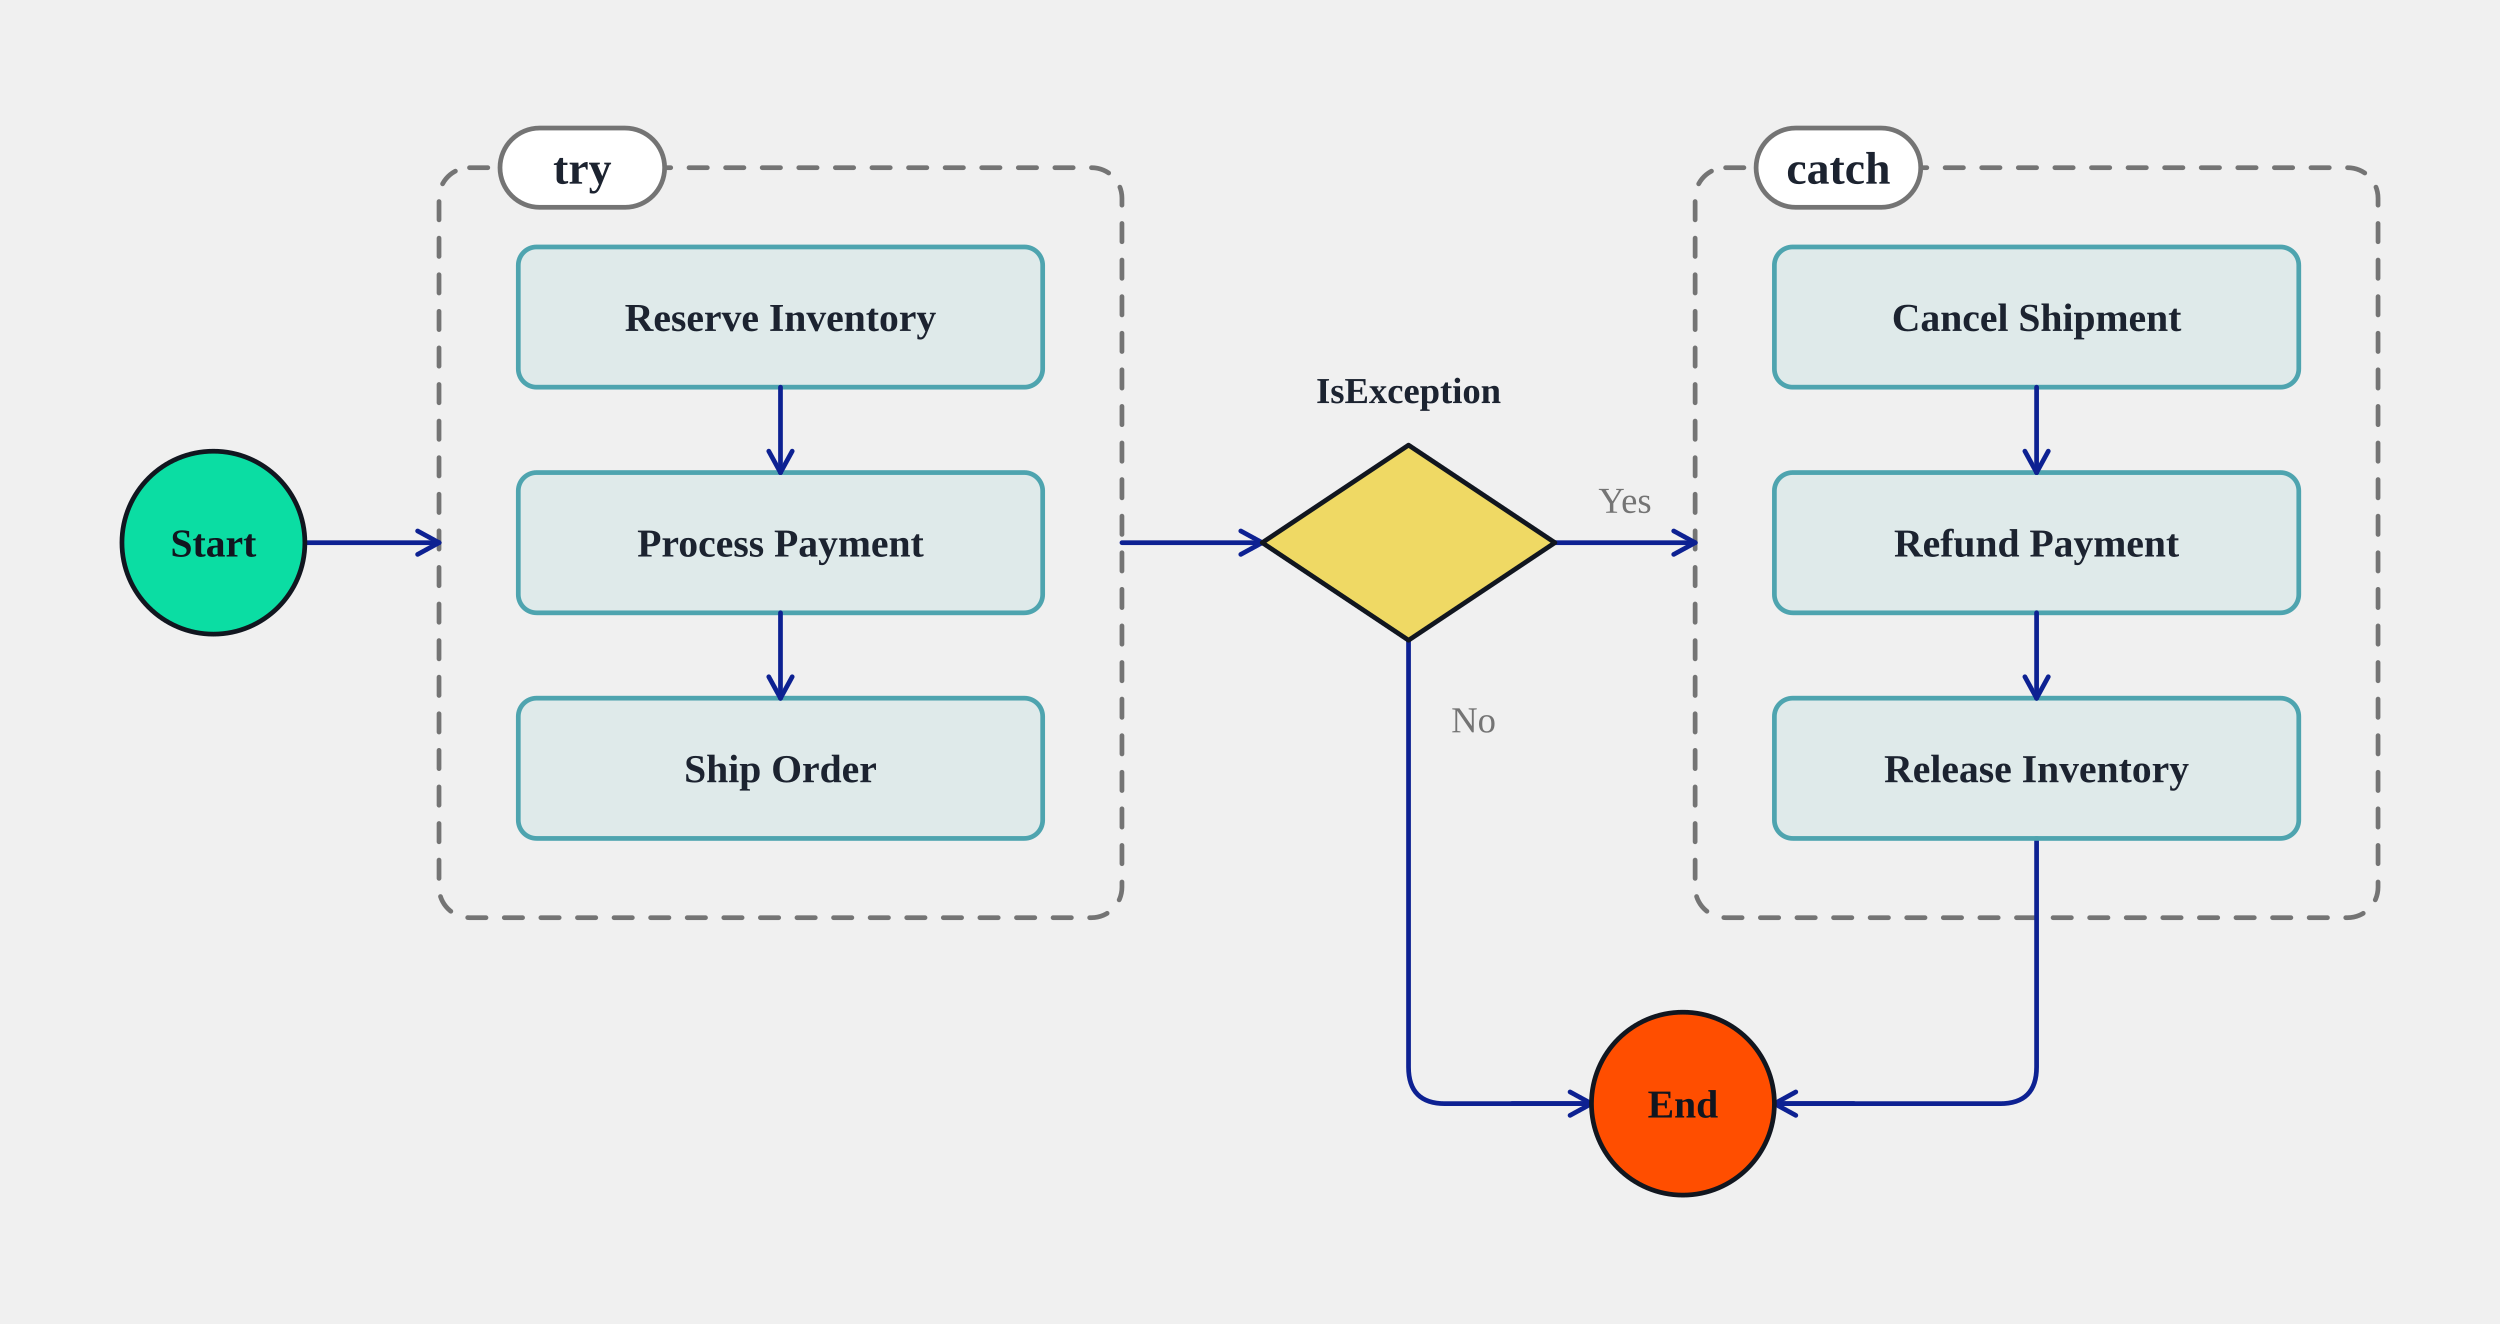
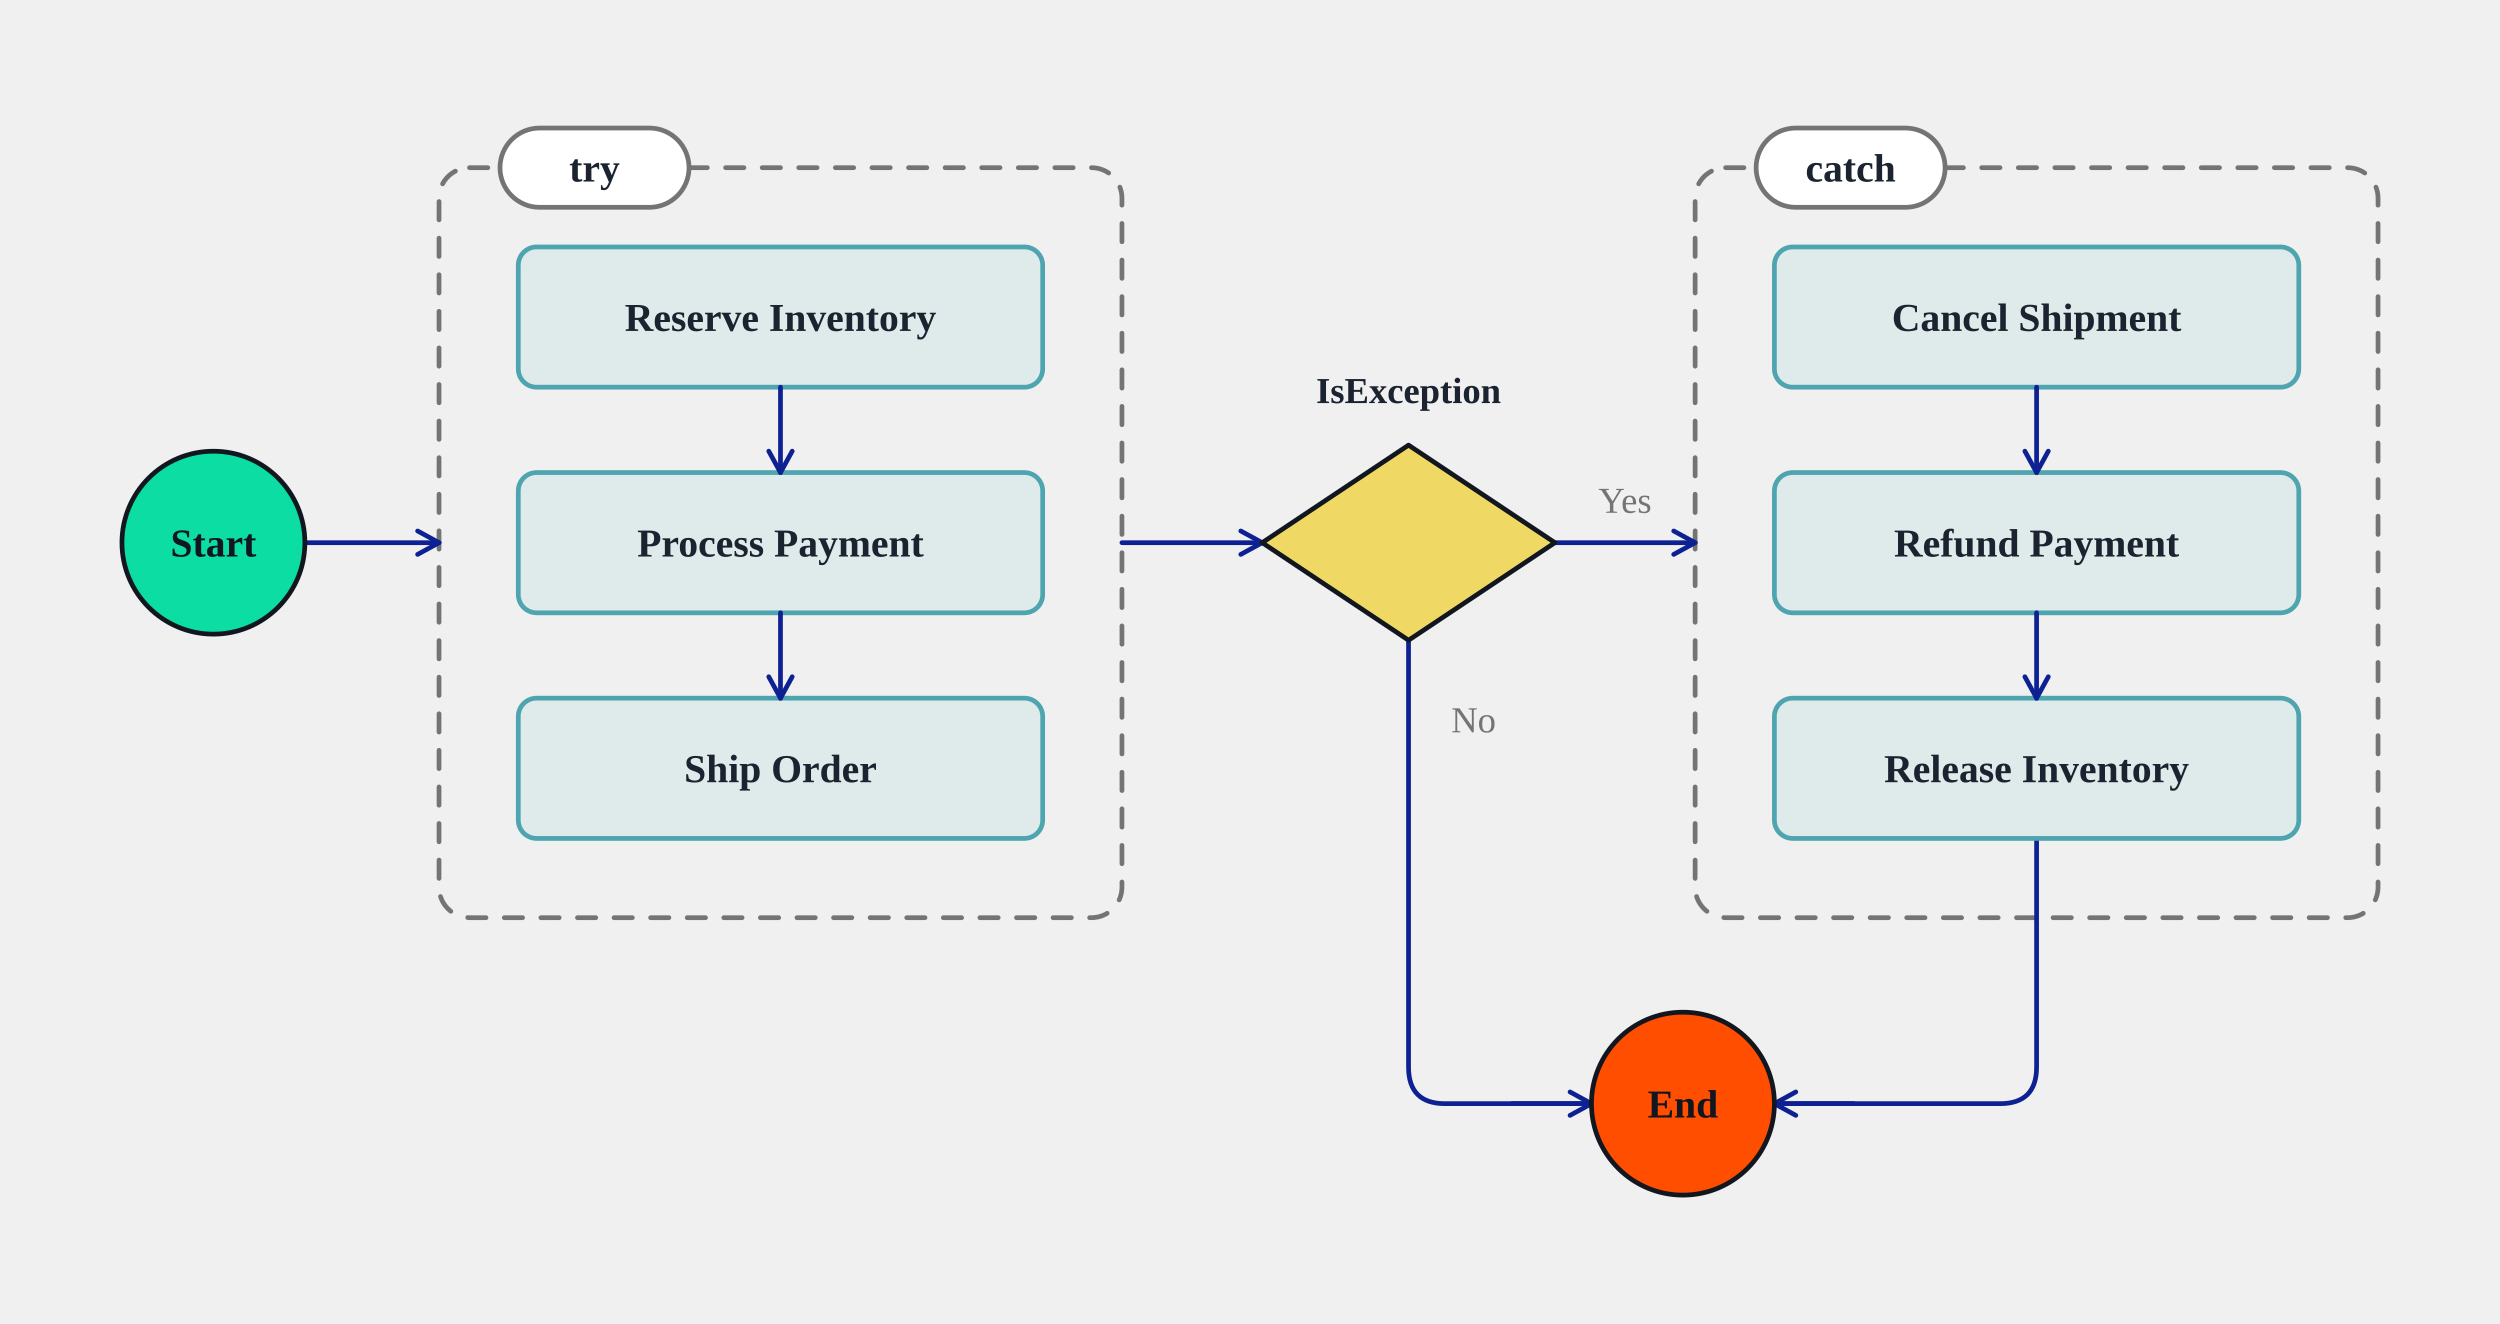
<svg xmlns="http://www.w3.org/2000/svg" viewBox="0 8 820 434" role="img" aria-labelledby="workflow-compensation-title workflow-compensation-desc">
  <g class="d-region">
    <rect class="d-panel" x="144" y="63" width="224" height="246" rx="10" fill="none" stroke="#747474" stroke-width="1.55" stroke-linejoin="round" stroke-linecap="round" stroke-dasharray="6 6" />
    <g class="d-pill">
-       <rect x="164" y="50" width="54" height="26" rx="13" fill="#ffffff" stroke="#747474" stroke-width="1.55" stroke-linejoin="round" stroke-linecap="round" />
-       <text x="191" y="68.25" text-anchor="middle" font-size="15" font-weight="600" fill="#1c2330">try</text>
+       <rect x="164" y="50" width="62" height="26" rx="13" fill="#ffffff" stroke="#747474" stroke-width="1.55" stroke-linejoin="round" stroke-linecap="round" />
+       <text x="195" y="67.55" text-anchor="middle" font-size="13" font-weight="600" fill="#1c2330">try</text>
    </g>
  </g>
  <g class="d-region">
    <rect class="d-panel" x="556" y="63" width="224" height="246" rx="10" fill="none" stroke="#747474" stroke-width="1.55" stroke-linejoin="round" stroke-linecap="round" stroke-dasharray="6 6" />
    <g class="d-pill">
-       <rect x="576" y="50" width="54" height="26" rx="13" fill="#ffffff" stroke="#747474" stroke-width="1.55" stroke-linejoin="round" stroke-linecap="round" />
-       <text x="603" y="68.25" text-anchor="middle" font-size="15" font-weight="600" fill="#1c2330">catch</text>
+       <rect x="576" y="50" width="62" height="26" rx="13" fill="#ffffff" stroke="#747474" stroke-width="1.55" stroke-linejoin="round" stroke-linecap="round" />
+       <text x="607" y="67.55" text-anchor="middle" font-size="13" font-weight="600" fill="#1c2330">catch</text>
    </g>
  </g>
  <g class="d-arrow">
    <line x1="100" y1="186" x2="144" y2="186" stroke="#0D2192" stroke-width="1.55" stroke-linecap="round" stroke-linejoin="round" fill="none" />
    <polyline points="136.98,189.84 144,186 136.98,182.16" stroke="#0D2192" stroke-width="1.55" stroke-linecap="round" stroke-linejoin="round" fill="none" />
  </g>
  <g class="d-arrow">
    <line x1="368" y1="186" x2="414" y2="186" stroke="#0D2192" stroke-width="1.55" stroke-linecap="round" stroke-linejoin="round" fill="none" />
    <polyline points="406.98,189.84 414,186 406.98,182.16" stroke="#0D2192" stroke-width="1.55" stroke-linecap="round" stroke-linejoin="round" fill="none" />
  </g>
  <g class="d-arrow">
    <line x1="510" y1="186" x2="556" y2="186" stroke="#0D2192" stroke-width="1.55" stroke-linecap="round" stroke-linejoin="round" fill="none" />
    <polyline points="548.98,189.84 556,186 548.98,182.16" stroke="#0D2192" stroke-width="1.55" stroke-linecap="round" stroke-linejoin="round" fill="none" />
  </g>
  <g class="d-elbow-arrow">
    <path class="d-run" d="M462,218 L462,358 Q462,370 474,370 L522,370" fill="none" stroke="#0D2192" stroke-width="1.55" stroke-linecap="round" />
    <g class="d-arrow">
      <line x1="496" y1="370" x2="522" y2="370" stroke="#0D2192" stroke-width="1.55" stroke-linecap="round" stroke-linejoin="round" fill="none" />
      <polyline points="514.98,373.84 522,370 514.98,366.16" stroke="#0D2192" stroke-width="1.55" stroke-linecap="round" stroke-linejoin="round" fill="none" />
    </g>
  </g>
  <g class="d-elbow-arrow">
    <path class="d-run" d="M668,283 L668,358 Q668,370 656,370 L582,370" fill="none" stroke="#0D2192" stroke-width="1.55" stroke-linecap="round" />
    <g class="d-arrow">
      <line x1="608" y1="370" x2="582" y2="370" stroke="#0D2192" stroke-width="1.55" stroke-linecap="round" stroke-linejoin="round" fill="none" />
      <polyline points="589.02,366.16 582,370 589.02,373.84" stroke="#0D2192" stroke-width="1.55" stroke-linecap="round" stroke-linejoin="round" fill="none" />
    </g>
  </g>
  <g>
    <g class="d-box">
      <rect x="170" y="89" width="172" height="46" rx="6" fill="#D3E6E6" fill-opacity="0.6" stroke="#4EA4AF" stroke-width="1.55" stroke-linejoin="round" stroke-linecap="round" />
      <text x="256" y="116.55" text-anchor="middle" font-size="13" font-weight="600" fill="#1c2330">Reserve Inventory</text>
    </g>
    <g class="d-box">
      <rect x="170" y="163" width="172" height="46" rx="6" fill="#D3E6E6" fill-opacity="0.6" stroke="#4EA4AF" stroke-width="1.55" stroke-linejoin="round" stroke-linecap="round" />
      <text x="256" y="190.55" text-anchor="middle" font-size="13" font-weight="600" fill="#1c2330">Process Payment</text>
    </g>
    <g class="d-box">
      <rect x="170" y="237" width="172" height="46" rx="6" fill="#D3E6E6" fill-opacity="0.6" stroke="#4EA4AF" stroke-width="1.55" stroke-linejoin="round" stroke-linecap="round" />
      <text x="256" y="264.55" text-anchor="middle" font-size="13" font-weight="600" fill="#1c2330">Ship Order</text>
    </g>
  </g>
  <g>
    <g class="d-arrow">
      <line x1="256" y1="135" x2="256" y2="163" stroke="#0D2192" stroke-width="1.55" stroke-linecap="round" stroke-linejoin="round" fill="none" />
      <polyline points="252.16,155.98 256,163 259.84,155.98" stroke="#0D2192" stroke-width="1.55" stroke-linecap="round" stroke-linejoin="round" fill="none" />
    </g>
    <g class="d-arrow">
      <line x1="256" y1="209" x2="256" y2="237" stroke="#0D2192" stroke-width="1.55" stroke-linecap="round" stroke-linejoin="round" fill="none" />
      <polyline points="252.16,229.98 256,237 259.84,229.98" stroke="#0D2192" stroke-width="1.55" stroke-linecap="round" stroke-linejoin="round" fill="none" />
    </g>
  </g>
  <g>
    <g class="d-box">
      <rect x="582" y="89" width="172" height="46" rx="6" fill="#D3E6E6" fill-opacity="0.6" stroke="#4EA4AF" stroke-width="1.55" stroke-linejoin="round" stroke-linecap="round" />
      <text x="668" y="116.55" text-anchor="middle" font-size="13" font-weight="600" fill="#1c2330">Cancel Shipment</text>
    </g>
    <g class="d-box">
      <rect x="582" y="163" width="172" height="46" rx="6" fill="#D3E6E6" fill-opacity="0.6" stroke="#4EA4AF" stroke-width="1.55" stroke-linejoin="round" stroke-linecap="round" />
      <text x="668" y="190.55" text-anchor="middle" font-size="13" font-weight="600" fill="#1c2330">Refund Payment</text>
    </g>
    <g class="d-box">
      <rect x="582" y="237" width="172" height="46" rx="6" fill="#D3E6E6" fill-opacity="0.6" stroke="#4EA4AF" stroke-width="1.55" stroke-linejoin="round" stroke-linecap="round" />
      <text x="668" y="264.55" text-anchor="middle" font-size="13" font-weight="600" fill="#1c2330">Release Inventory</text>
    </g>
  </g>
  <g>
    <g class="d-arrow">
      <line x1="668" y1="135" x2="668" y2="163" stroke="#0D2192" stroke-width="1.55" stroke-linecap="round" stroke-linejoin="round" fill="none" />
      <polyline points="664.16,155.98 668,163 671.84,155.98" stroke="#0D2192" stroke-width="1.55" stroke-linecap="round" stroke-linejoin="round" fill="none" />
    </g>
    <g class="d-arrow">
      <line x1="668" y1="209" x2="668" y2="237" stroke="#0D2192" stroke-width="1.55" stroke-linecap="round" stroke-linejoin="round" fill="none" />
      <polyline points="664.16,229.98 668,237 671.84,229.98" stroke="#0D2192" stroke-width="1.55" stroke-linecap="round" stroke-linejoin="round" fill="none" />
    </g>
  </g>
  <g class="d-decision">
    <polygon points="462,154 510,186 462,218 414,186" fill="#efca08" fill-opacity="0.6" stroke="#11161f" stroke-width="1.55" stroke-linejoin="round" stroke-linecap="round" />
  </g>
  <text x="462" y="140.2" text-anchor="middle" font-size="12" font-weight="600" fill="#1c2330">IsException</text>
  <text x="533" y="176.2" text-anchor="middle" font-size="12" font-weight="500" fill="#747474">Yes</text>
  <text x="476" y="248.2" text-anchor="start" font-size="12" font-weight="500" fill="#747474">No</text>
  <g class="d-node">
    <circle cx="70" cy="186" r="30" fill="#0bdda3" stroke="#11161f" stroke-width="1.55" stroke-linejoin="round" stroke-linecap="round" />
    <text x="70" y="190.55" text-anchor="middle" font-size="13" font-weight="600" fill="#11161f">Start</text>
  </g>
  <g class="d-node">
    <circle cx="552" cy="370" r="30" fill="#ff4e00" stroke="#11161f" stroke-width="1.55" stroke-linejoin="round" stroke-linecap="round" />
    <text x="552" y="374.55" text-anchor="middle" font-size="13" font-weight="600" fill="#11161f">End</text>
  </g>
</svg>
